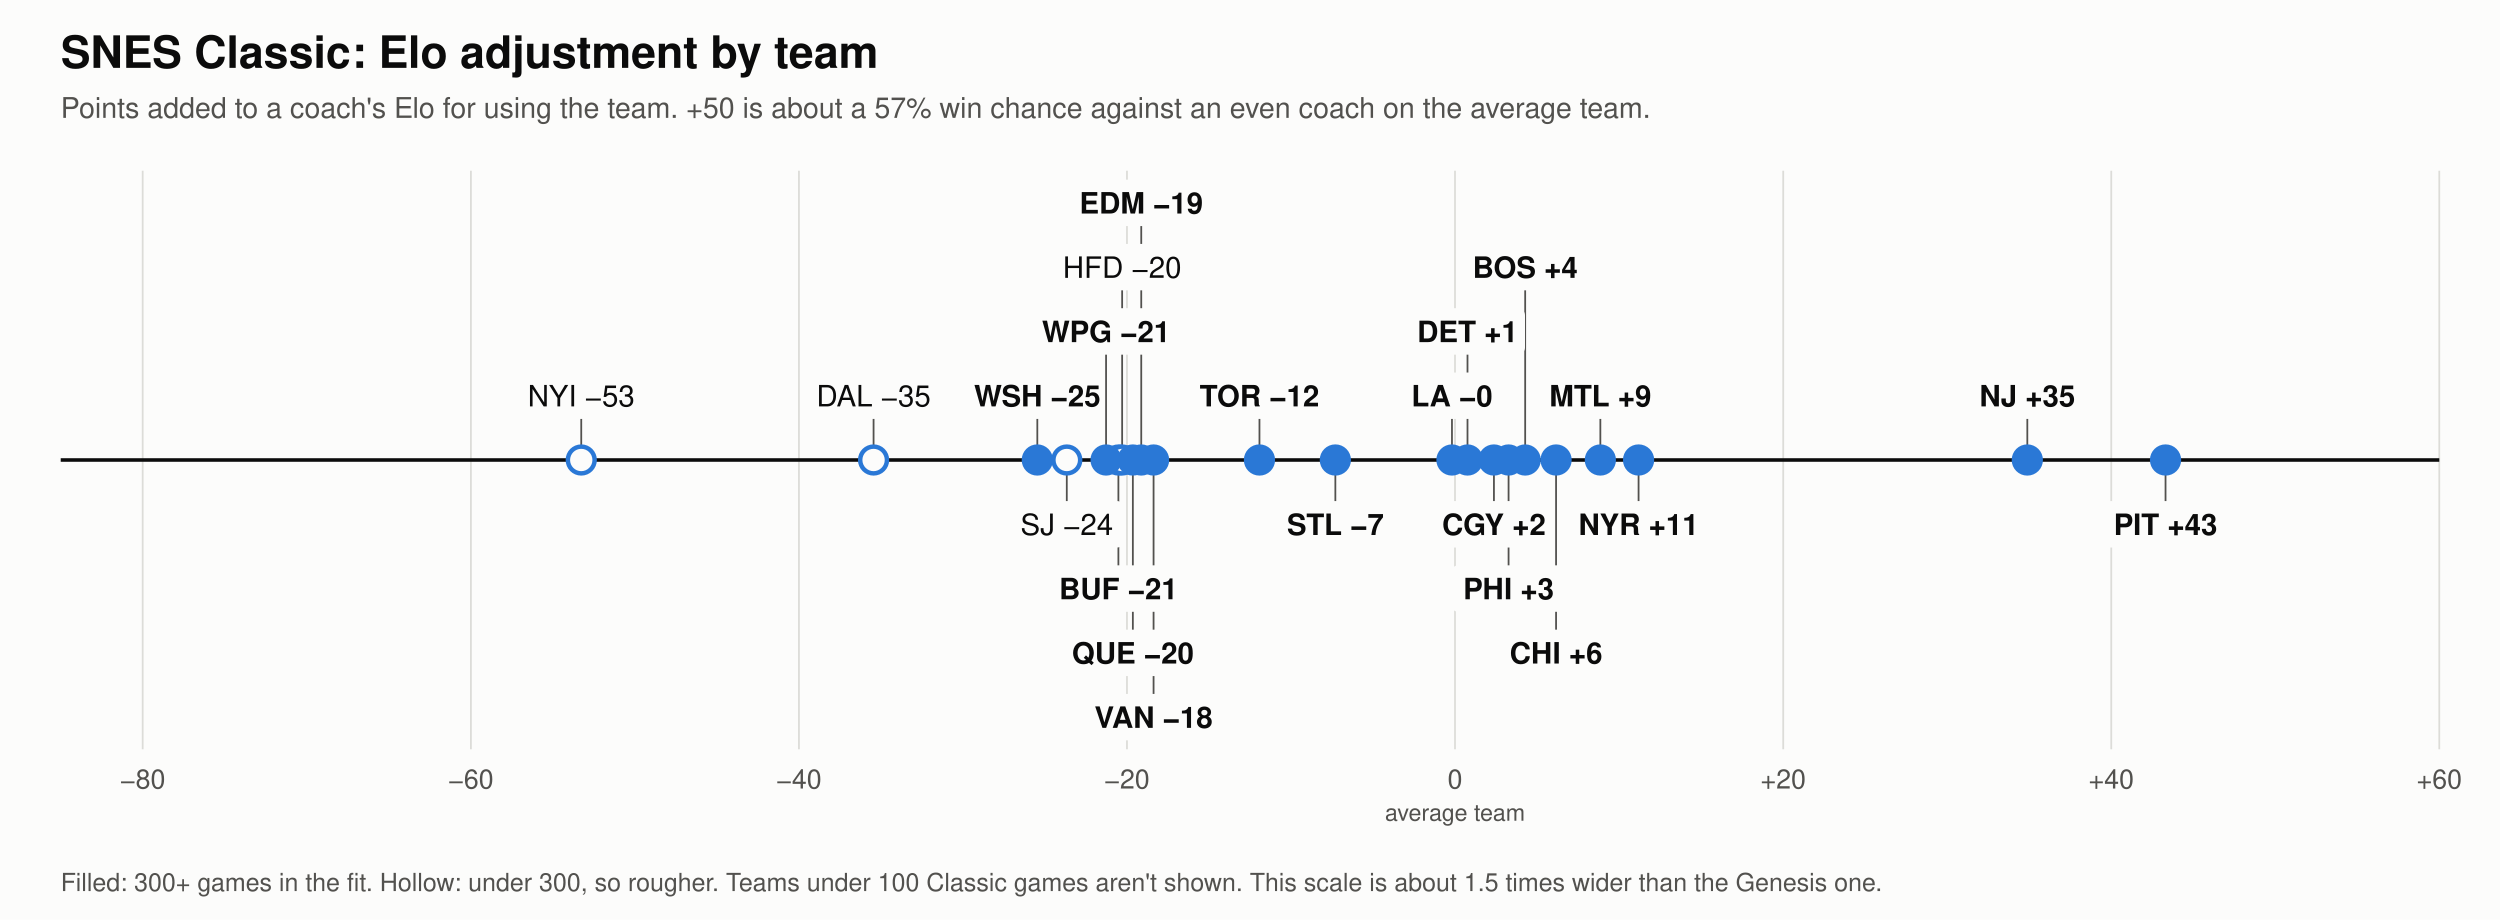
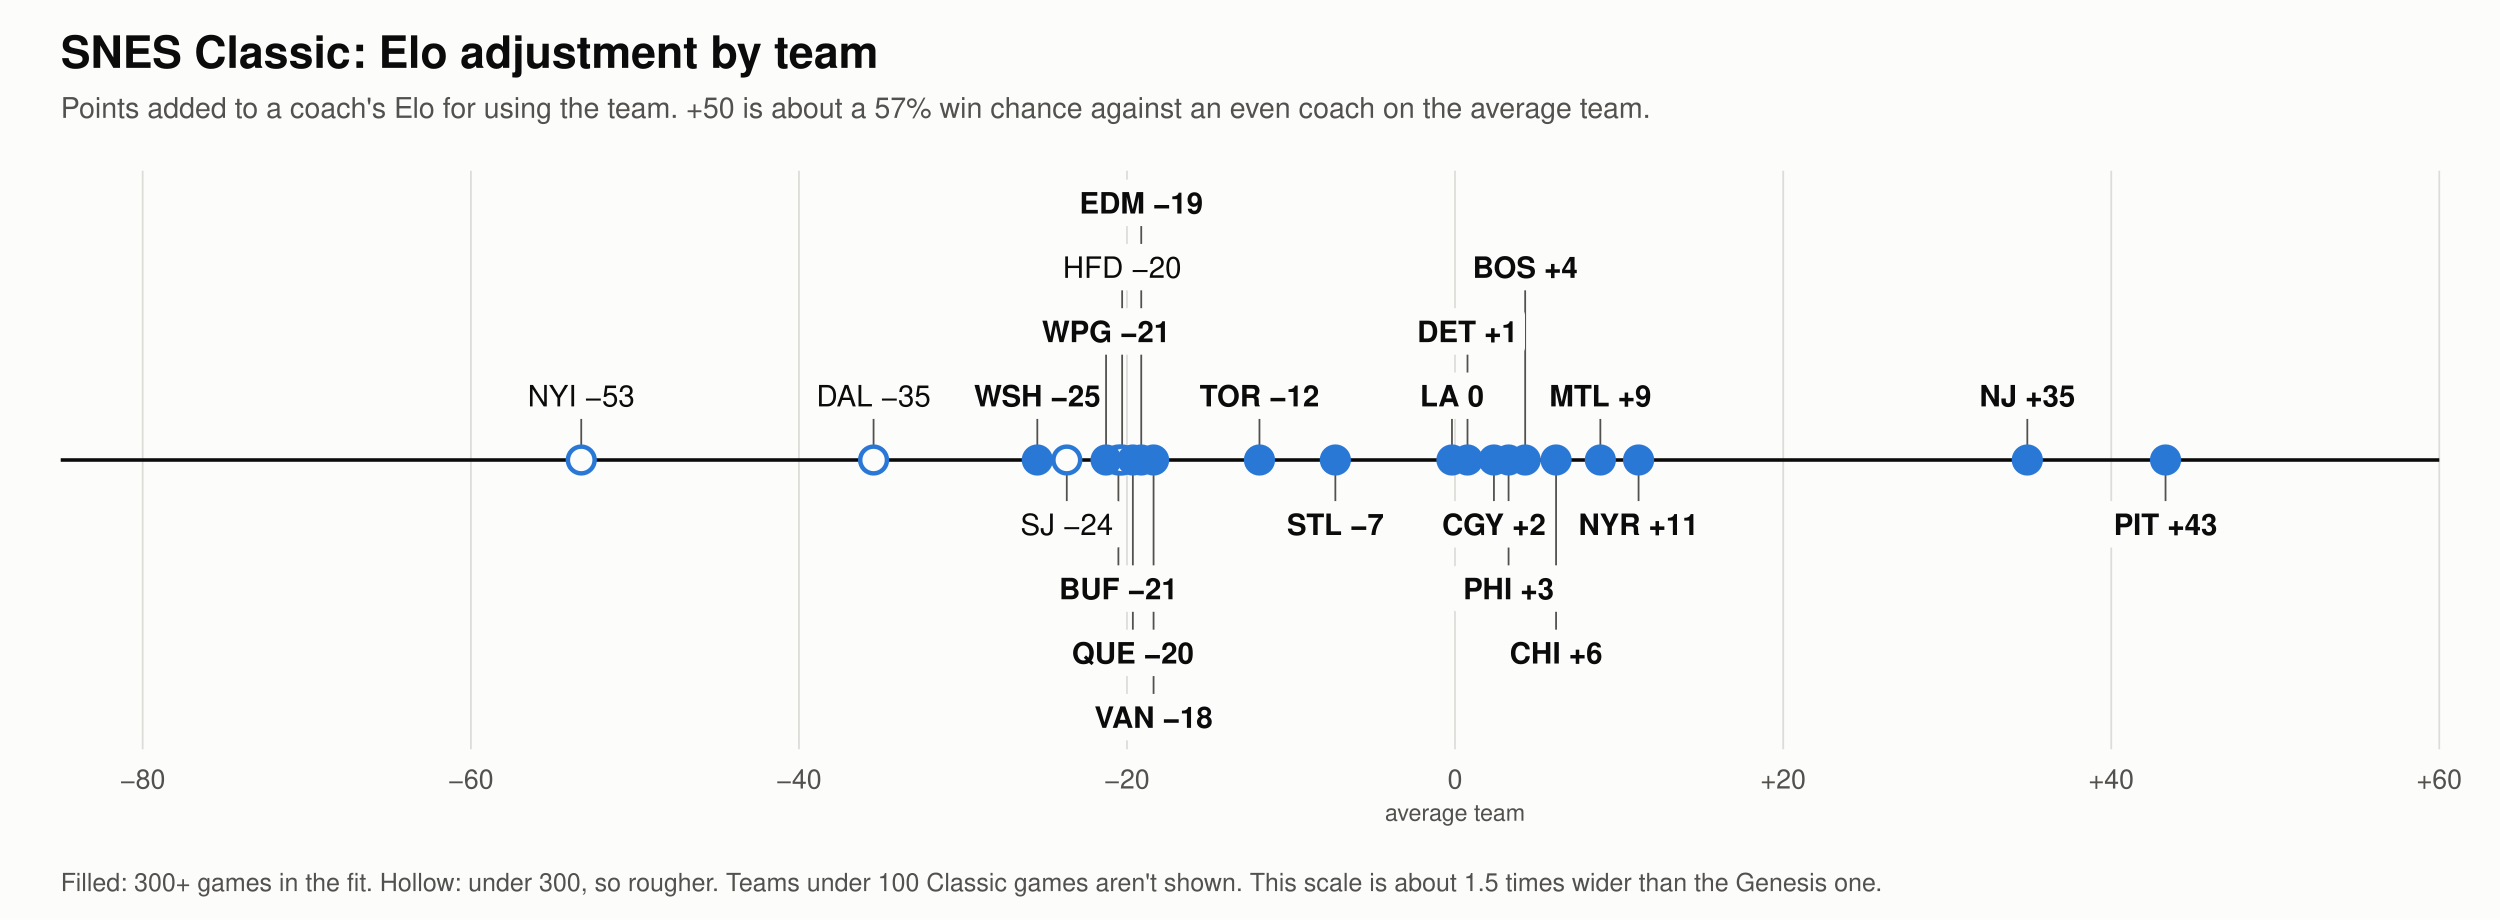
<svg xmlns="http://www.w3.org/2000/svg" width="1400" height="515" viewBox="0 0 1400 515" font-family="Segoe UI, Helvetica, Arial, sans-serif">
  <rect width="1400" height="515" fill="#fcfcfb" />
  <text x="34" y="38" font-size="25" font-weight="700" fill="#0b0b0b">SNES Classic: Elo adjustment by team</text>
  <text x="34" y="66" font-size="16" fill="#52514e">Points added to a coach's Elo for using the team. +50 is about a 57% win chance against an even coach on the average team.</text>
  <line x1="79.9" x2="79.9" y1="95.6" y2="419.6" stroke="#dcdcd8" stroke-width="1" />
  <text x="79.9" y="441.6" font-size="15" text-anchor="middle" fill="#52514e">−80</text>
  <line x1="263.7" x2="263.7" y1="95.6" y2="419.6" stroke="#dcdcd8" stroke-width="1" />
  <text x="263.7" y="441.6" font-size="15" text-anchor="middle" fill="#52514e">−60</text>
  <line x1="447.4" x2="447.4" y1="95.6" y2="419.6" stroke="#dcdcd8" stroke-width="1" />
  <text x="447.4" y="441.6" font-size="15" text-anchor="middle" fill="#52514e">−40</text>
  <line x1="631.1" x2="631.1" y1="95.6" y2="419.6" stroke="#dcdcd8" stroke-width="1" />
  <text x="631.1" y="441.6" font-size="15" text-anchor="middle" fill="#52514e">−20</text>
  <line x1="814.8" x2="814.8" y1="95.6" y2="419.6" stroke="#dcdcd8" stroke-width="1" />
  <text x="814.8" y="441.6" font-size="15" text-anchor="middle" fill="#52514e">0</text>
  <line x1="998.6" x2="998.6" y1="95.6" y2="419.6" stroke="#dcdcd8" stroke-width="1" />
  <text x="998.6" y="441.6" font-size="15" text-anchor="middle" fill="#52514e">+20</text>
  <line x1="1182.3" x2="1182.3" y1="95.6" y2="419.6" stroke="#dcdcd8" stroke-width="1" />
  <text x="1182.3" y="441.6" font-size="15" text-anchor="middle" fill="#52514e">+40</text>
  <line x1="1366.0" x2="1366.0" y1="95.6" y2="419.6" stroke="#dcdcd8" stroke-width="1" />
  <text x="1366.0" y="441.6" font-size="15" text-anchor="middle" fill="#52514e">+60</text>
  <text x="814.8" y="459.6" font-size="13" text-anchor="middle" fill="#52514e">average team</text>
  <line x1="34.0" x2="1366.0" y1="257.6" y2="257.6" stroke="#0b0b0b" stroke-width="2" />
  <line x1="639.1" x2="639.1" y1="257.6" y2="113.6" stroke="#52514e" stroke-width="1" />
  <line x1="646.0" x2="646.0" y1="257.6" y2="401.6" stroke="#52514e" stroke-width="1" />
  <line x1="854.1" x2="854.1" y1="257.6" y2="149.6" stroke="#52514e" stroke-width="1" />
  <line x1="871.4" x2="871.4" y1="257.6" y2="365.6" stroke="#52514e" stroke-width="1" />
  <line x1="628.4" x2="628.4" y1="257.6" y2="149.6" stroke="#52514e" stroke-width="1" />
  <line x1="634.4" x2="634.4" y1="257.6" y2="365.6" stroke="#52514e" stroke-width="1" />
  <line x1="626.3" x2="626.3" y1="257.6" y2="329.6" stroke="#52514e" stroke-width="1" />
  <line x1="821.8" x2="821.8" y1="257.6" y2="185.6" stroke="#52514e" stroke-width="1" />
  <line x1="844.8" x2="844.8" y1="257.6" y2="329.6" stroke="#52514e" stroke-width="1" />
  <line x1="619.4" x2="619.4" y1="257.6" y2="185.6" stroke="#52514e" stroke-width="1" />
  <line x1="836.6" x2="836.6" y1="257.6" y2="293.6" stroke="#52514e" stroke-width="1" />
  <line x1="489.2" x2="489.2" y1="257.6" y2="221.6" stroke="#52514e" stroke-width="1" />
  <line x1="813.1" x2="813.1" y1="257.6" y2="221.6" stroke="#52514e" stroke-width="1" />
  <line x1="896.2" x2="896.2" y1="257.6" y2="221.6" stroke="#52514e" stroke-width="1" />
  <line x1="1135.3" x2="1135.3" y1="257.6" y2="221.6" stroke="#52514e" stroke-width="1" />
  <line x1="325.5" x2="325.5" y1="257.6" y2="221.6" stroke="#52514e" stroke-width="1" />
  <line x1="917.6" x2="917.6" y1="257.6" y2="293.6" stroke="#52514e" stroke-width="1" />
  <line x1="1212.7" x2="1212.7" y1="257.6" y2="293.6" stroke="#52514e" stroke-width="1" />
  <line x1="597.4" x2="597.4" y1="257.6" y2="293.6" stroke="#52514e" stroke-width="1" />
  <line x1="747.8" x2="747.8" y1="257.6" y2="293.6" stroke="#52514e" stroke-width="1" />
  <line x1="705.3" x2="705.3" y1="257.6" y2="221.6" stroke="#52514e" stroke-width="1" />
  <line x1="580.9" x2="580.9" y1="257.6" y2="221.6" stroke="#52514e" stroke-width="1" />
  <rect x="821.9" y="136.6" width="64.4" height="26" rx="4" fill="#fcfcfb" />
  <text x="854.1" y="155.6" font-size="16.5" text-anchor="middle" fill="#0b0b0b" font-weight="600">BOS +4</text>
  <rect x="589.4" y="316.6" width="73.8" height="26" rx="4" fill="#fcfcfb" />
  <text x="626.3" y="335.6" font-size="16.5" text-anchor="middle" fill="#0b0b0b" font-weight="600">BUF −21</text>
  <rect x="804.4" y="280.6" width="64.4" height="26" rx="4" fill="#fcfcfb" />
  <text x="836.6" y="299.6" font-size="16.5" text-anchor="middle" fill="#0b0b0b" font-weight="600">CGY +2</text>
  <rect x="839.2" y="352.6" width="64.4" height="26" rx="4" fill="#fcfcfb" />
  <text x="871.4" y="371.6" font-size="16.5" text-anchor="middle" fill="#0b0b0b" font-weight="600">CHI +6</text>
  <rect x="452.3" y="208.6" width="73.8" height="26" rx="4" fill="#fcfcfb" />
  <text x="489.2" y="227.6" font-size="16.5" text-anchor="middle" fill="#0b0b0b" font-weight="400">DAL −35</text>
  <rect x="789.6" y="172.6" width="64.4" height="26" rx="4" fill="#fcfcfb" />
  <text x="821.8" y="191.6" font-size="16.5" text-anchor="middle" fill="#0b0b0b" font-weight="600">DET +1</text>
  <rect x="602.2" y="100.6" width="73.8" height="26" rx="4" fill="#fcfcfb" />
  <text x="639.1" y="119.6" font-size="16.5" text-anchor="middle" fill="#0b0b0b" font-weight="600">EDM −19</text>
  <rect x="591.5" y="136.6" width="73.8" height="26" rx="4" fill="#fcfcfb" />
  <text x="628.4" y="155.6" font-size="16.5" text-anchor="middle" fill="#0b0b0b" font-weight="400">HFD −20</text>
-   <rect x="785.6" y="208.6" width="55.0" height="26" rx="4" fill="#fcfcfb" />
-   <text x="813.1" y="227.6" font-size="16.5" text-anchor="middle" fill="#0b0b0b" font-weight="600">LA −0</text>
+   <rect x="790.3" y="208.6" width="45.6" height="26" rx="4" fill="#fcfcfb" />
+   <text x="813.1" y="227.6" font-size="16.5" text-anchor="middle" fill="#0b0b0b" font-weight="600">LA 0</text>
  <rect x="864.0" y="208.6" width="64.4" height="26" rx="4" fill="#fcfcfb" />
  <text x="896.2" y="227.6" font-size="16.5" text-anchor="middle" fill="#0b0b0b" font-weight="600">MTL +9</text>
  <rect x="1103.1" y="208.6" width="64.4" height="26" rx="4" fill="#fcfcfb" />
  <text x="1135.3" y="227.6" font-size="16.5" text-anchor="middle" fill="#0b0b0b" font-weight="600">NJ +35</text>
  <rect x="288.6" y="208.6" width="73.8" height="26" rx="4" fill="#fcfcfb" />
  <text x="325.5" y="227.6" font-size="16.5" text-anchor="middle" fill="#0b0b0b" font-weight="400">NYI −53</text>
  <rect x="880.7" y="280.6" width="73.8" height="26" rx="4" fill="#fcfcfb" />
  <text x="917.6" y="299.6" font-size="16.5" text-anchor="middle" fill="#0b0b0b" font-weight="600">NYR +11</text>
  <rect x="812.6" y="316.6" width="64.4" height="26" rx="4" fill="#fcfcfb" />
  <text x="844.8" y="335.6" font-size="16.5" text-anchor="middle" fill="#0b0b0b" font-weight="600">PHI +3</text>
  <rect x="1175.8" y="280.6" width="73.8" height="26" rx="4" fill="#fcfcfb" />
  <text x="1212.7" y="299.6" font-size="16.5" text-anchor="middle" fill="#0b0b0b" font-weight="600">PIT +43</text>
  <rect x="597.5" y="352.6" width="73.8" height="26" rx="4" fill="#fcfcfb" />
  <text x="634.4" y="371.6" font-size="16.5" text-anchor="middle" fill="#0b0b0b" font-weight="600">QUE −20</text>
  <rect x="565.2" y="280.6" width="64.4" height="26" rx="4" fill="#fcfcfb" />
  <text x="597.4" y="299.6" font-size="16.5" text-anchor="middle" fill="#0b0b0b" font-weight="400">SJ −24</text>
  <rect x="715.6" y="280.6" width="64.4" height="26" rx="4" fill="#fcfcfb" />
  <text x="747.8" y="299.6" font-size="16.5" text-anchor="middle" fill="#0b0b0b" font-weight="600">STL −7</text>
  <rect x="668.4" y="208.6" width="73.8" height="26" rx="4" fill="#fcfcfb" />
  <text x="705.3" y="227.6" font-size="16.5" text-anchor="middle" fill="#0b0b0b" font-weight="600">TOR −12</text>
  <rect x="609.1" y="388.6" width="73.8" height="26" rx="4" fill="#fcfcfb" />
  <text x="646.0" y="407.6" font-size="16.5" text-anchor="middle" fill="#0b0b0b" font-weight="600">VAN −18</text>
  <rect x="582.5" y="172.6" width="73.8" height="26" rx="4" fill="#fcfcfb" />
  <text x="619.4" y="191.6" font-size="16.5" text-anchor="middle" fill="#0b0b0b" font-weight="600">WPG −21</text>
  <rect x="544.0" y="208.6" width="73.8" height="26" rx="4" fill="#fcfcfb" />
  <text x="580.9" y="227.6" font-size="16.5" text-anchor="middle" fill="#0b0b0b" font-weight="600">WSH −25</text>
  <circle cx="854.1" cy="257.6" r="7.5" fill="#2a78d6" stroke="#2a78d6" stroke-width="2.5" />
  <circle cx="626.3" cy="257.6" r="7.5" fill="#2a78d6" stroke="#2a78d6" stroke-width="2.5" />
  <circle cx="836.6" cy="257.6" r="7.5" fill="#2a78d6" stroke="#2a78d6" stroke-width="2.5" />
  <circle cx="871.4" cy="257.6" r="7.5" fill="#2a78d6" stroke="#2a78d6" stroke-width="2.5" />
  <circle cx="489.2" cy="257.6" r="7.5" fill="#fcfcfb" stroke="#2a78d6" stroke-width="2.5" />
  <circle cx="821.8" cy="257.6" r="7.5" fill="#2a78d6" stroke="#2a78d6" stroke-width="2.5" />
  <circle cx="639.1" cy="257.6" r="7.5" fill="#2a78d6" stroke="#2a78d6" stroke-width="2.5" />
  <circle cx="628.4" cy="257.6" r="7.5" fill="#fcfcfb" stroke="#2a78d6" stroke-width="2.5" />
  <circle cx="813.1" cy="257.6" r="7.5" fill="#2a78d6" stroke="#2a78d6" stroke-width="2.5" />
  <circle cx="896.2" cy="257.6" r="7.5" fill="#2a78d6" stroke="#2a78d6" stroke-width="2.5" />
  <circle cx="1135.3" cy="257.6" r="7.5" fill="#2a78d6" stroke="#2a78d6" stroke-width="2.5" />
  <circle cx="325.5" cy="257.6" r="7.5" fill="#fcfcfb" stroke="#2a78d6" stroke-width="2.5" />
  <circle cx="917.6" cy="257.6" r="7.5" fill="#2a78d6" stroke="#2a78d6" stroke-width="2.5" />
  <circle cx="844.8" cy="257.6" r="7.5" fill="#2a78d6" stroke="#2a78d6" stroke-width="2.5" />
  <circle cx="1212.7" cy="257.6" r="7.5" fill="#2a78d6" stroke="#2a78d6" stroke-width="2.5" />
  <circle cx="634.4" cy="257.6" r="7.5" fill="#2a78d6" stroke="#2a78d6" stroke-width="2.5" />
  <circle cx="597.4" cy="257.6" r="7.5" fill="#fcfcfb" stroke="#2a78d6" stroke-width="2.5" />
  <circle cx="747.8" cy="257.6" r="7.5" fill="#2a78d6" stroke="#2a78d6" stroke-width="2.5" />
  <circle cx="705.3" cy="257.6" r="7.5" fill="#2a78d6" stroke="#2a78d6" stroke-width="2.5" />
  <circle cx="646.0" cy="257.6" r="7.5" fill="#2a78d6" stroke="#2a78d6" stroke-width="2.5" />
  <circle cx="619.4" cy="257.6" r="7.5" fill="#2a78d6" stroke="#2a78d6" stroke-width="2.5" />
  <circle cx="580.9" cy="257.6" r="7.5" fill="#2a78d6" stroke="#2a78d6" stroke-width="2.5" />
  <text x="34" y="499" font-size="14" fill="#52514e">Filled: 300+ games in the fit. Hollow: under 300, so rougher. Teams under 100 Classic games aren't shown. This scale is about 1.5 times wider than the Genesis one.</text>
</svg>
